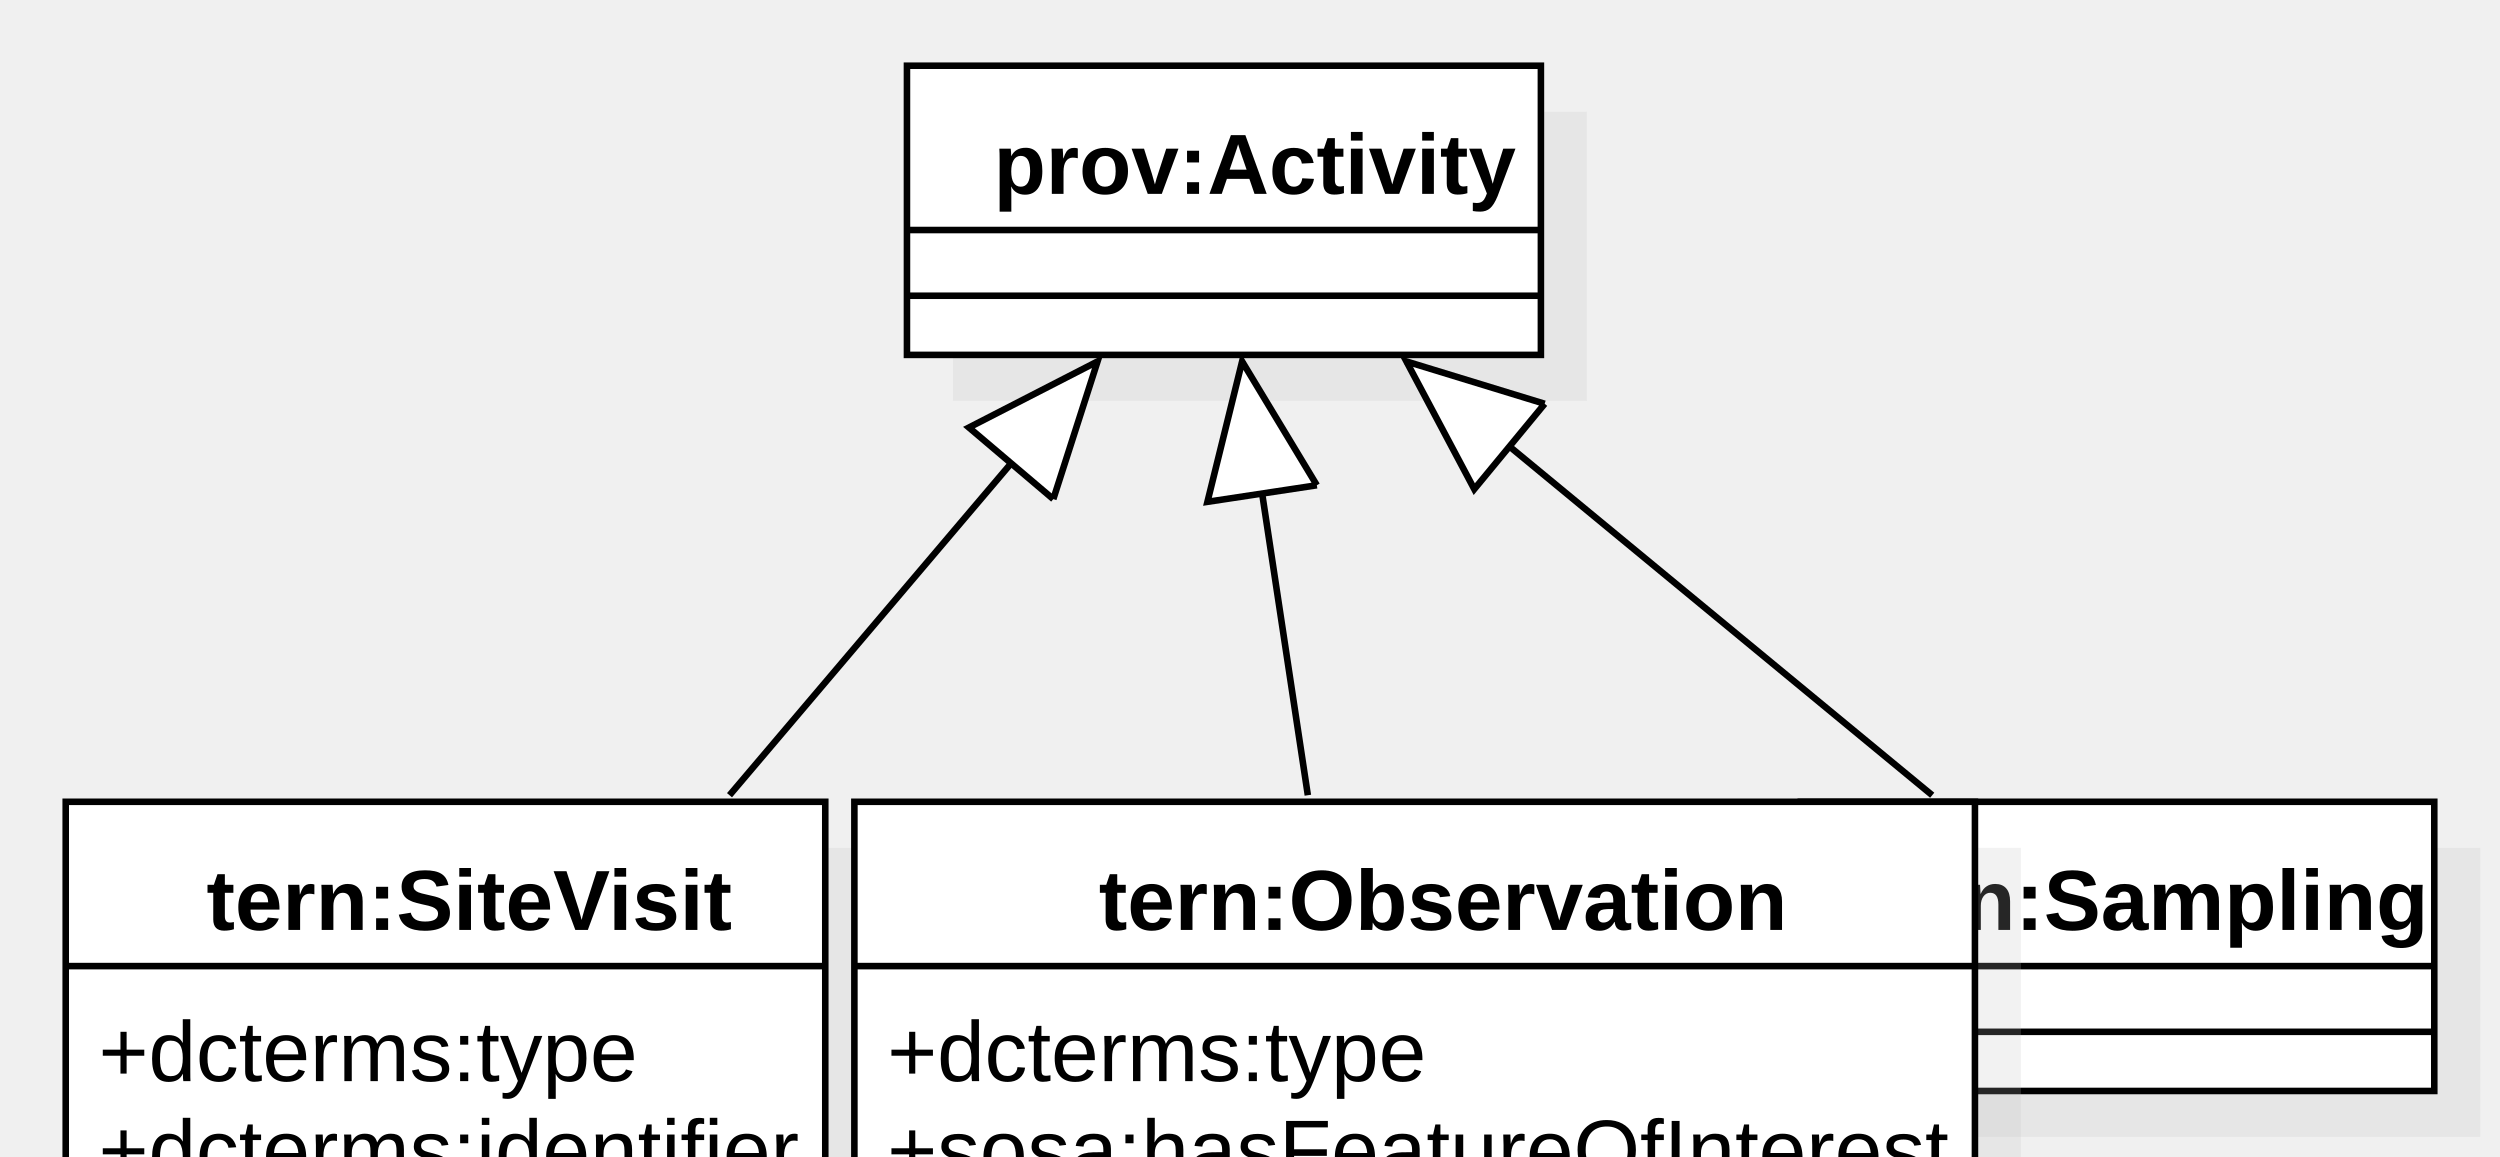
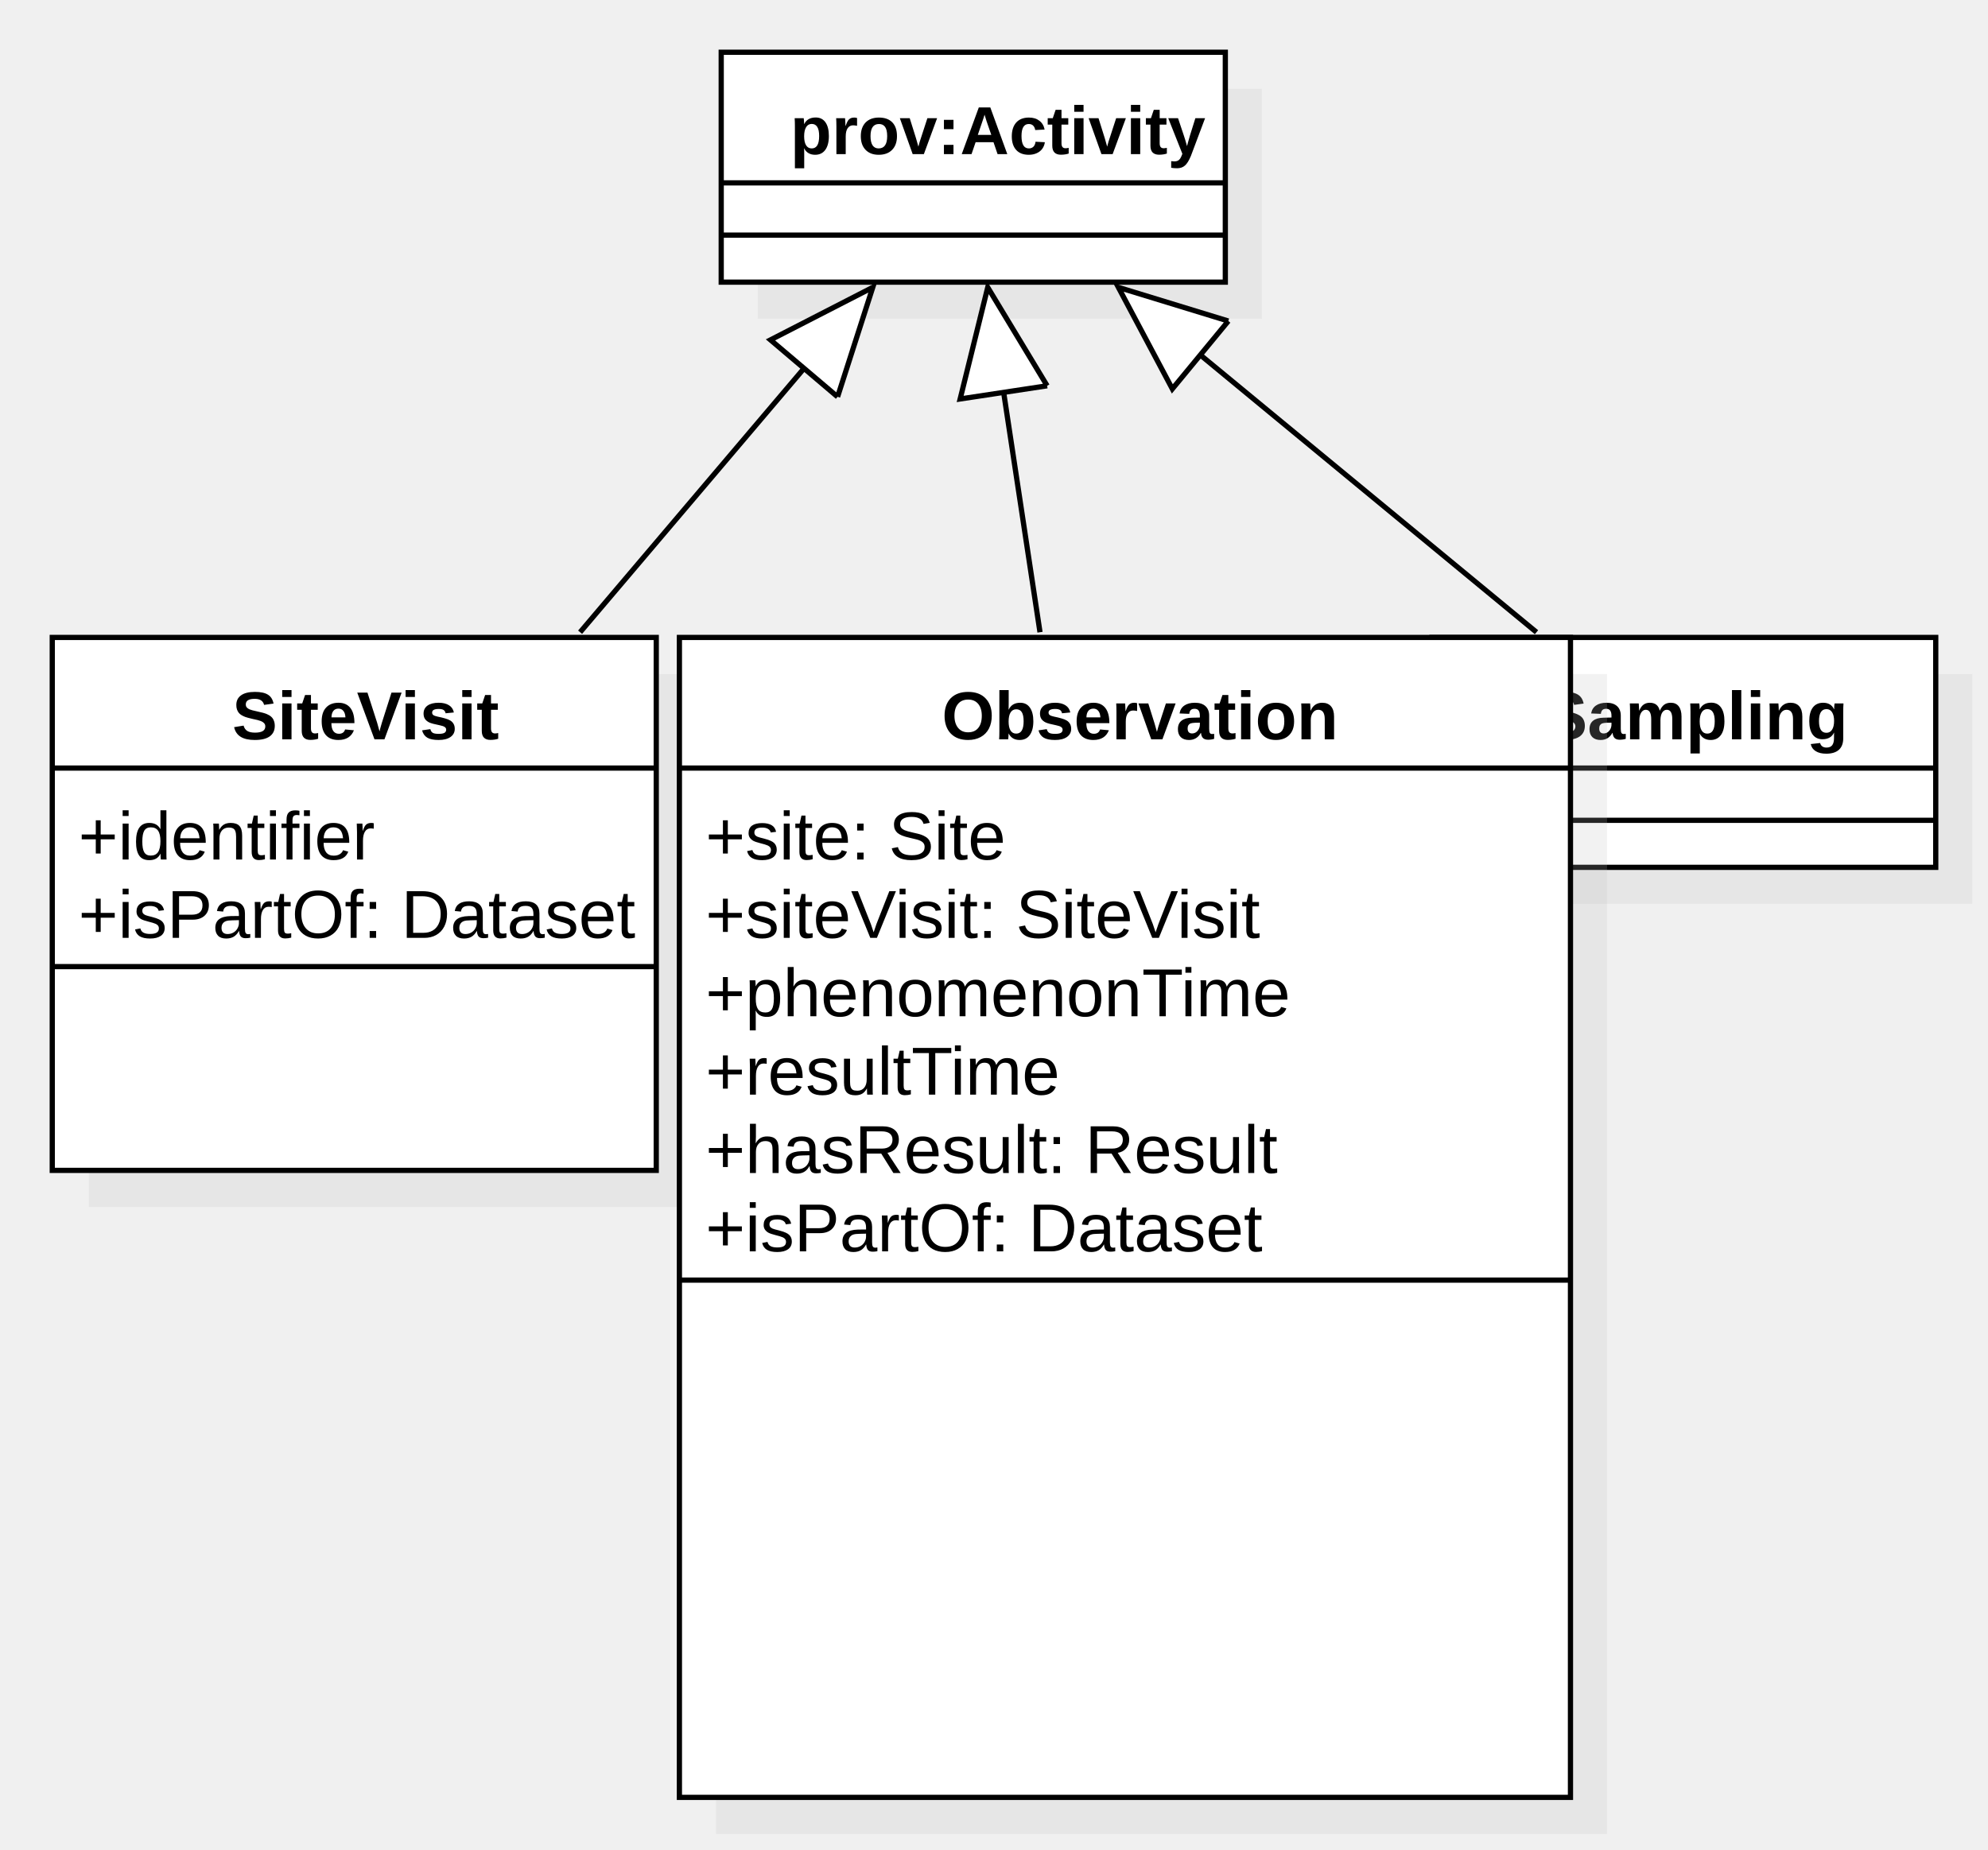
- <svg xmlns="http://www.w3.org/2000/svg" height="176" version="1.1" width="380.395">
+ <svg xmlns="http://www.w3.org/2000/svg" height="354" version="1.1" width="380.395">
  <defs />
  <g>
    <g transform="translate(-734,-366) scale(1,1)">
      <rect fill="#C0C0C0" height="44" opacity="0.2" stroke="none" width="96.395" x="1015" y="495" />
    </g>
    <g transform="translate(-734,-366) scale(1,1)">
      <rect fill="#ffffff" height="44" stroke="none" width="96.395" x="1008" y="488" />
    </g>
    <g transform="translate(-734,-366) scale(1,1)">
      <path d="M 1008 488 L 1104.395 488 L 1104.395 532 L 1008 532 L 1008 488 Z Z" fill="none" stroke="#000000" stroke-miterlimit="10" />
    </g>
    <g transform="translate(-734,-366) scale(1,1)">
      <path d="M 1008 513 L 1104.395 513" fill="none" stroke="#000000" stroke-miterlimit="10" />
    </g>
    <g transform="translate(-734,-366) scale(1,1)">
      <path d="M 1008 523 L 1104.395 523" fill="none" stroke="#000000" stroke-miterlimit="10" />
    </g>
    <g transform="translate(-734,-366) scale(1,1)">
      <g>
        <path fill="none" stroke="none" />
-         <text fill="#000000" font-family="Arial" font-size="13px" font-style="normal" font-weight="bold" stroke="none" text-decoration="none" x="1016.093" y="507.5">tern:Sampling</text>
+         <text fill="#000000" font-family="Arial" font-size="13px" font-style="normal" font-weight="bold" stroke="none" text-decoration="none" x="1029.099" y="507.5">Sampling</text>
      </g>
    </g>
    <g transform="translate(-734,-366) scale(1,1)">
      <rect fill="#C0C0C0" height="102" opacity="0.2" stroke="none" width="115.571" x="751" y="495" />
    </g>
    <g transform="translate(-734,-366) scale(1,1)">
      <rect fill="#ffffff" height="102" stroke="none" width="115.571" x="744" y="488" />
    </g>
    <g transform="translate(-734,-366) scale(1,1)">
      <path d="M 744 488 L 859.571 488 L 859.571 590 L 744 590 L 744 488 Z Z" fill="none" stroke="#000000" stroke-miterlimit="10" />
    </g>
    <g transform="translate(-734,-366) scale(1,1)">
      <path d="M 744 513 L 859.571 513" fill="none" stroke="#000000" stroke-miterlimit="10" />
    </g>
    <g transform="translate(-734,-366) scale(1,1)">
-       <path d="M 744 581 L 859.571 581" fill="none" stroke="#000000" stroke-miterlimit="10" />
+       <path d="M 744 551 L 859.571 551" fill="none" stroke="#000000" stroke-miterlimit="10" />
    </g>
    <g transform="translate(-734,-366) scale(1,1)">
      <g>
        <path fill="none" stroke="none" />
-         <text fill="#000000" font-family="Arial" font-size="13px" font-style="normal" font-weight="bold" stroke="none" text-decoration="none" x="765.417" y="507.5">tern:SiteVisit</text>
+         <text fill="#000000" font-family="Arial" font-size="13px" font-style="normal" font-weight="bold" stroke="none" text-decoration="none" x="778.423" y="507.5">SiteVisit</text>
      </g>
    </g>
    <g transform="translate(-734,-366) scale(1,1)">
      <g>
        <path fill="none" stroke="none" />
-         <text fill="#000000" font-family="Arial" font-size="13px" font-style="normal" font-weight="normal" stroke="none" text-decoration="none" x="749" y="530.5">+dcterms:type</text>
+         <text fill="#000000" font-family="Arial" font-size="13px" font-style="normal" font-weight="normal" stroke="none" text-decoration="none" x="749" y="530.5">+identifier</text>
      </g>
    </g>
    <g transform="translate(-734,-366) scale(1,1)">
      <g>
        <path fill="none" stroke="none" />
-         <text fill="#000000" font-family="Arial" font-size="13px" font-style="normal" font-weight="normal" stroke="none" text-decoration="none" x="749" y="545.5">+dcterms:identifier</text>
-       </g>
-     </g>
-     <g transform="translate(-734,-366) scale(1,1)">
-       <g>
-         <path fill="none" stroke="none" />
-         <text fill="#000000" font-family="Arial" font-size="13px" font-style="normal" font-weight="normal" stroke="none" text-decoration="none" x="749" y="560.5">+dcterms:isPartOf</text>
-       </g>
-     </g>
-     <g transform="translate(-734,-366) scale(1,1)">
-       <g>
-         <path fill="none" stroke="none" />
-         <text fill="#000000" font-family="Arial" font-size="13px" font-style="normal" font-weight="normal" stroke="none" text-decoration="none" x="749" y="575.5">+tern:site</text>
+         <text fill="#000000" font-family="Arial" font-size="13px" font-style="normal" font-weight="normal" stroke="none" text-decoration="none" x="749" y="545.5">+isPartOf: Dataset</text>
      </g>
    </g>
    <g transform="translate(-734,-366) scale(1,1)">
      <rect fill="#C0C0C0" height="222" opacity="0.2" stroke="none" width="170.503" x="871" y="495" />
    </g>
    <g transform="translate(-734,-366) scale(1,1)">
      <rect fill="#ffffff" height="222" stroke="none" width="170.503" x="864" y="488" />
    </g>
    <g transform="translate(-734,-366) scale(1,1)">
      <path d="M 864 488 L 1034.503 488 L 1034.503 710 L 864 710 L 864 488 Z Z" fill="none" stroke="#000000" stroke-miterlimit="10" />
    </g>
    <g transform="translate(-734,-366) scale(1,1)">
      <path d="M 864 513 L 1034.503 513" fill="none" stroke="#000000" stroke-miterlimit="10" />
    </g>
    <g transform="translate(-734,-366) scale(1,1)">
-       <path d="M 864 701 L 1034.503 701" fill="none" stroke="#000000" stroke-miterlimit="10" />
+       <path d="M 864 611 L 1034.503 611" fill="none" stroke="#000000" stroke-miterlimit="10" />
    </g>
    <g transform="translate(-734,-366) scale(1,1)">
      <g>
        <path fill="none" stroke="none" />
-         <text fill="#000000" font-family="Arial" font-size="13px" font-style="normal" font-weight="bold" stroke="none" text-decoration="none" x="901.2" y="507.5">tern:Observation</text>
+         <text fill="#000000" font-family="Arial" font-size="13px" font-style="normal" font-weight="bold" stroke="none" text-decoration="none" x="914.206" y="507.5">Observation</text>
      </g>
    </g>
    <g transform="translate(-734,-366) scale(1,1)">
      <g>
        <path fill="none" stroke="none" />
-         <text fill="#000000" font-family="Arial" font-size="13px" font-style="normal" font-weight="normal" stroke="none" text-decoration="none" x="869" y="530.5">+dcterms:type</text>
+         <text fill="#000000" font-family="Arial" font-size="13px" font-style="normal" font-weight="normal" stroke="none" text-decoration="none" x="869" y="530.5">+site: Site</text>
      </g>
    </g>
    <g transform="translate(-734,-366) scale(1,1)">
      <g>
        <path fill="none" stroke="none" />
-         <text fill="#000000" font-family="Arial" font-size="13px" font-style="normal" font-weight="normal" stroke="none" text-decoration="none" x="869" y="545.5">+sosa:hasFeatureOfInterest</text>
+         <text fill="#000000" font-family="Arial" font-size="13px" font-style="normal" font-weight="normal" stroke="none" text-decoration="none" x="869" y="545.5">+siteVisit: SiteVisit</text>
      </g>
    </g>
    <g transform="translate(-734,-366) scale(1,1)">
      <g>
        <path fill="none" stroke="none" />
-         <text fill="#000000" font-family="Arial" font-size="13px" font-style="normal" font-weight="normal" stroke="none" text-decoration="none" x="869" y="560.5">+dcterms:isPartOf</text>
+         <text fill="#000000" font-family="Arial" font-size="13px" font-style="normal" font-weight="normal" stroke="none" text-decoration="none" x="869" y="560.5">+phenomenonTime</text>
      </g>
    </g>
    <g transform="translate(-734,-366) scale(1,1)">
      <g>
        <path fill="none" stroke="none" />
-         <text fill="#000000" font-family="Arial" font-size="13px" font-style="normal" font-weight="normal" stroke="none" text-decoration="none" x="869" y="575.5">+tern:site</text>
+         <text fill="#000000" font-family="Arial" font-size="13px" font-style="normal" font-weight="normal" stroke="none" text-decoration="none" x="869" y="575.5">+resultTime</text>
      </g>
    </g>
    <g transform="translate(-734,-366) scale(1,1)">
      <g>
        <path fill="none" stroke="none" />
-         <text fill="#000000" font-family="Arial" font-size="13px" font-style="normal" font-weight="normal" stroke="none" text-decoration="none" x="869" y="590.5">+tern:siteVisit</text>
+         <text fill="#000000" font-family="Arial" font-size="13px" font-style="normal" font-weight="normal" stroke="none" text-decoration="none" x="869" y="590.5">+hasResult: Result</text>
      </g>
    </g>
    <g transform="translate(-734,-366) scale(1,1)">
      <g>
        <path fill="none" stroke="none" />
-         <text fill="#000000" font-family="Arial" font-size="13px" font-style="normal" font-weight="normal" stroke="none" text-decoration="none" x="869" y="605.5">+tern:domain</text>
-       </g>
-     </g>
-     <g transform="translate(-734,-366) scale(1,1)">
-       <g>
-         <path fill="none" stroke="none" />
-         <text fill="#000000" font-family="Arial" font-size="13px" font-style="normal" font-weight="normal" stroke="none" text-decoration="none" x="869" y="620.5">+sosa:observedProperty</text>
-       </g>
-     </g>
-     <g transform="translate(-734,-366) scale(1,1)">
-       <g>
-         <path fill="none" stroke="none" />
-         <text fill="#000000" font-family="Arial" font-size="13px" font-style="normal" font-weight="normal" stroke="none" text-decoration="none" x="869" y="635.5">+sosa:usedProcedure</text>
-       </g>
-     </g>
-     <g transform="translate(-734,-366) scale(1,1)">
-       <g>
-         <path fill="none" stroke="none" />
-         <text fill="#000000" font-family="Arial" font-size="13px" font-style="normal" font-weight="normal" stroke="none" text-decoration="none" x="869" y="650.5">+sosa:hasResult</text>
-       </g>
-     </g>
-     <g transform="translate(-734,-366) scale(1,1)">
-       <g>
-         <path fill="none" stroke="none" />
-         <text fill="#000000" font-family="Arial" font-size="13px" font-style="normal" font-weight="normal" stroke="none" text-decoration="none" x="869" y="665.5">+sosa:phenomenonTime</text>
-       </g>
-     </g>
-     <g transform="translate(-734,-366) scale(1,1)">
-       <g>
-         <path fill="none" stroke="none" />
-         <text fill="#000000" font-family="Arial" font-size="13px" font-style="normal" font-weight="normal" stroke="none" text-decoration="none" x="869" y="680.5">+sosa:resultTime</text>
-       </g>
-     </g>
-     <g transform="translate(-734,-366) scale(1,1)">
-       <g>
-         <path fill="none" stroke="none" />
-         <text fill="#000000" font-family="Arial" font-size="13px" font-style="normal" font-weight="normal" stroke="none" text-decoration="none" x="869" y="695.5">+tern:hasAttribute</text>
+         <text fill="#000000" font-family="Arial" font-size="13px" font-style="normal" font-weight="normal" stroke="none" text-decoration="none" x="869" y="605.5">+isPartOf: Dataset</text>
      </g>
    </g>
    <g transform="translate(-734,-366) scale(1,1)">
      <rect fill="#C0C0C0" height="44" opacity="0.2" stroke="none" width="96.46" x="879" y="383" />
    </g>
    <g transform="translate(-734,-366) scale(1,1)">
      <rect fill="#ffffff" height="44" stroke="none" width="96.46" x="872" y="376" />
    </g>
    <g transform="translate(-734,-366) scale(1,1)">
      <path d="M 872 376 L 968.46 376 L 968.46 420 L 872 420 L 872 376 Z Z" fill="none" stroke="#000000" stroke-miterlimit="10" />
    </g>
    <g transform="translate(-734,-366) scale(1,1)">
      <path d="M 872 401 L 968.46 401" fill="none" stroke="#000000" stroke-miterlimit="10" />
    </g>
    <g transform="translate(-734,-366) scale(1,1)">
      <path d="M 872 411 L 968.46 411" fill="none" stroke="#000000" stroke-miterlimit="10" />
    </g>
    <g transform="translate(-734,-366) scale(1,1)">
      <g>
        <path fill="none" stroke="none" />
        <text fill="#000000" font-family="Arial" font-size="13px" font-style="normal" font-weight="bold" stroke="none" text-decoration="none" x="885.194" y="395.5">prov:Activity</text>
      </g>
    </g>
    <g transform="translate(-734,-366) scale(1,1)">
      <path d="M 933 487 L 923 421" fill="none" stroke="#000000" stroke-miterlimit="10" />
    </g>
    <g transform="translate(-734,-366) scale(1,1)">
      <path d="M 934.369 439.835 L 923 421 L 917.721 442.357" fill="#FFFFFF" stroke="none" />
    </g>
    <g transform="translate(-734,-366) scale(1,1)">
      <path d="M 934.369 439.835 L 923 421 L 917.721 442.357 L 934.369 439.835" fill="none" stroke="#000000" stroke-miterlimit="10" />
    </g>
    <g transform="translate(-734,-366) scale(1,1)">
      <path d="M 845 487 L 901 421" fill="none" stroke="#000000" stroke-miterlimit="10" />
    </g>
    <g transform="translate(-734,-366) scale(1,1)">
      <path d="M 894.27 441.945 L 901 421 L 881.43 431.051" fill="#FFFFFF" stroke="none" />
    </g>
    <g transform="translate(-734,-366) scale(1,1)">
      <path d="M 894.27 441.945 L 901 421 L 881.43 431.051 L 894.27 441.945" fill="none" stroke="#000000" stroke-miterlimit="10" />
    </g>
    <g transform="translate(-734,-366) scale(1,1)">
      <path d="M 1028 487 L 948 421" fill="none" stroke="#000000" stroke-miterlimit="10" />
    </g>
    <g transform="translate(-734,-366) scale(1,1)">
      <path d="M 969.036 427.44 L 948 421 L 958.321 440.429" fill="#FFFFFF" stroke="none" />
    </g>
    <g transform="translate(-734,-366) scale(1,1)">
      <path d="M 969.036 427.44 L 948 421 L 958.321 440.429 L 969.036 427.44" fill="none" stroke="#000000" stroke-miterlimit="10" />
    </g>
  </g>
</svg>
